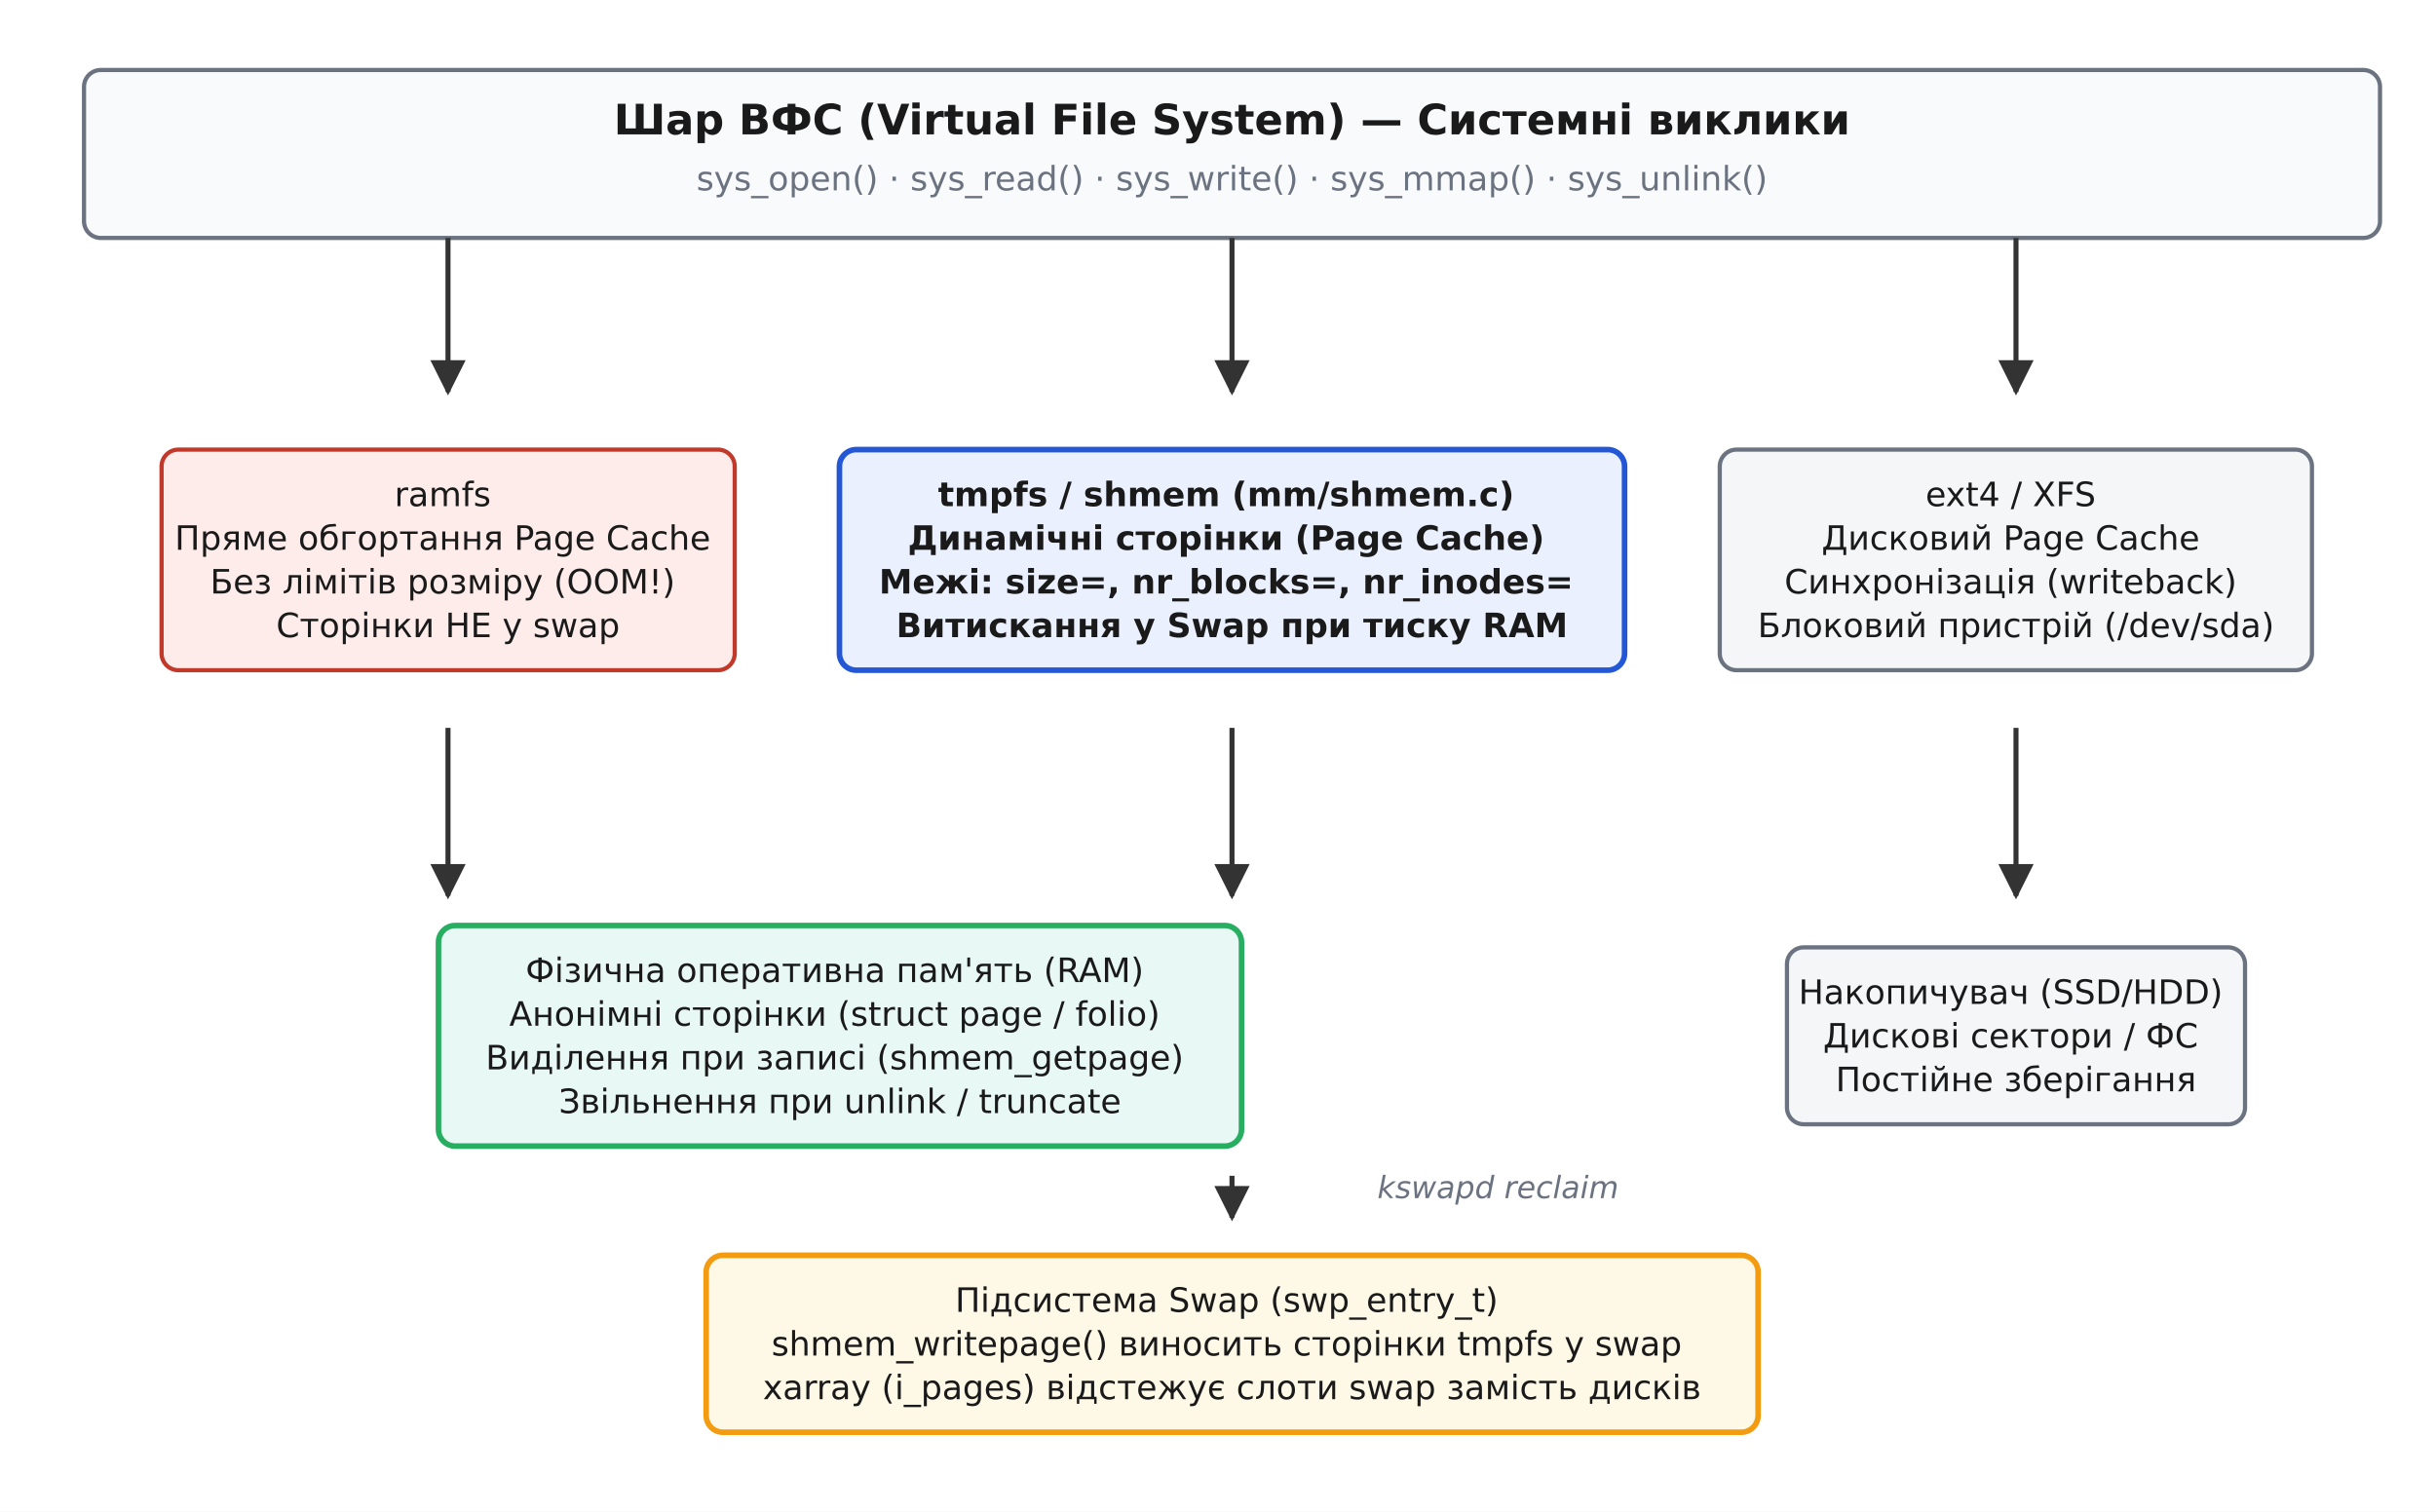
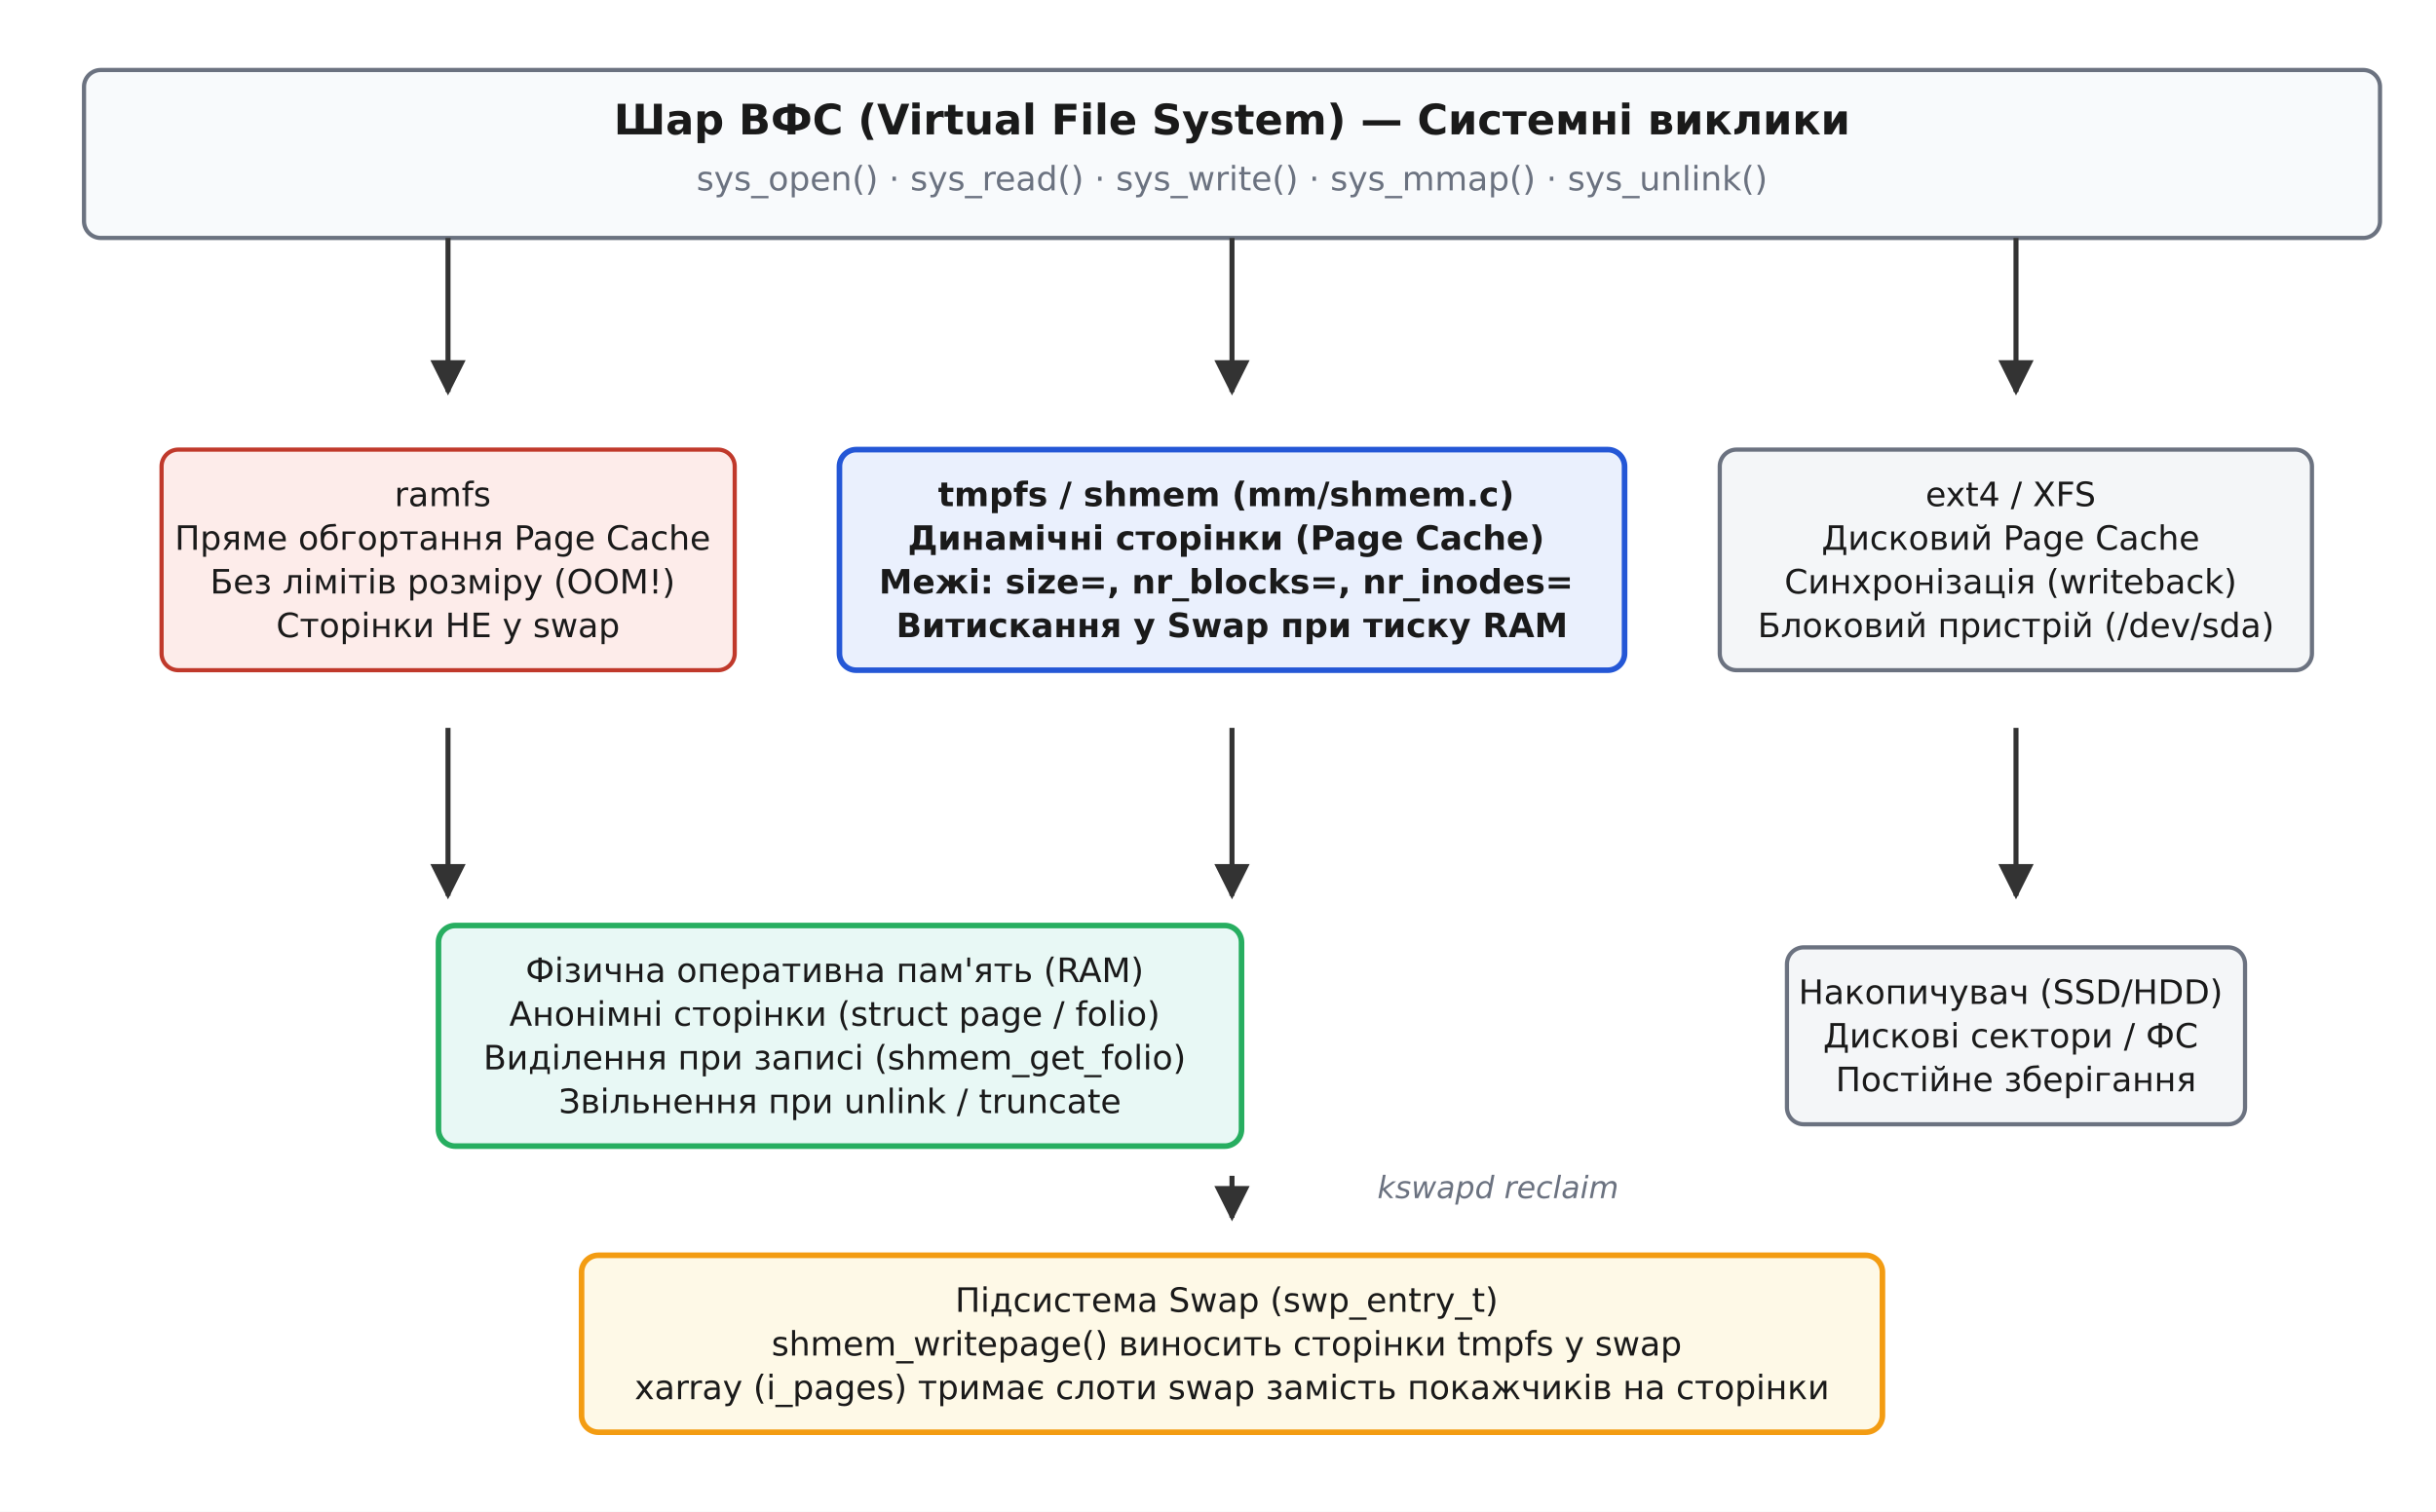
<svg xmlns="http://www.w3.org/2000/svg" viewBox="-10 -10 870 540" font-family="'Segoe UI', 'DejaVu Sans', Arial, sans-serif">
  <rect x="-10" y="-10" width="870" height="540" fill="#ffffff" />
  <defs>
    <marker id="arrow" viewBox="0 0 10 10" refX="9" refY="5" markerWidth="7" markerHeight="7" orient="auto-start-reverse">
      <path d="M0 0 L10 5 L0 10 z" fill="#333333" />
    </marker>
  </defs>
  <rect x="20.0" y="15.0" width="820.0" height="60.0" rx="6" fill="#f8fafc" stroke="#6b7280" stroke-width="1.5" />
  <text x="430.0" y="38.0" font-family="'Segoe UI', 'DejaVu Sans', Arial, sans-serif" font-size="15" fill="#1a1a1a" text-anchor="middle" font-weight="700">Шар ВФС (Virtual File System) — Системні виклики</text>
  <text x="430.0" y="58.0" font-family="'Segoe UI', 'DejaVu Sans', Arial, sans-serif" font-size="12" fill="#6b7280" text-anchor="middle">sys_open()  ·  sys_read()  ·  sys_write()  ·  sys_mmap()  ·  sys_unlink()</text>
  <line x1="150.0" y1="75.0" x2="150.0" y2="130.0" stroke="#333333" stroke-width="1.8" marker-end="url(#arrow)" />
  <line x1="430.0" y1="75.0" x2="430.0" y2="130.0" stroke="#333333" stroke-width="1.8" marker-end="url(#arrow)" />
  <line x1="710.0" y1="75.0" x2="710.0" y2="130.0" stroke="#333333" stroke-width="1.8" marker-end="url(#arrow)" />
  <rect x="47.7" y="150.6" width="204.7" height="78.8" rx="6" fill="#fdecea" stroke="#c0392b" stroke-width="1.5" />
  <text x="150.0" y="170.8" font-family="'Segoe UI', 'DejaVu Sans', Arial, sans-serif" font-size="12" fill="#1a1a1a" text-anchor="middle">
    <tspan x="150.0" dy="0.0">ramfs</tspan>
    <tspan x="150.0" dy="15.6">Пряме обгортання Page Cache</tspan>
    <tspan x="150.0" dy="15.6">Без лімітів розміру (OOM!)</tspan>
    <tspan x="150.0" dy="15.6">Сторінки НЕ у swap</tspan>
  </text>
  <rect x="289.8" y="150.6" width="280.4" height="78.8" rx="6" fill="#eaf0fd" stroke="#2457d6" stroke-width="2.0" />
  <text x="430.0" y="170.8" font-family="'Segoe UI', 'DejaVu Sans', Arial, sans-serif" font-size="12" fill="#1a1a1a" text-anchor="middle" font-weight="700">
    <tspan x="430.0" dy="0.0">tmpfs / shmem (mm/shmem.c)</tspan>
    <tspan x="430.0" dy="15.6">Динамічні сторінки (Page Cache)</tspan>
    <tspan x="430.0" dy="15.6">Межі: size=, nr_blocks=, nr_inodes=</tspan>
    <tspan x="430.0" dy="15.6">Витискання у Swap при тиску RAM</tspan>
  </text>
  <rect x="604.2" y="150.6" width="211.5" height="78.8" rx="6" fill="#f4f6f8" stroke="#6b7280" stroke-width="1.5" />
  <text x="710.0" y="170.8" font-family="'Segoe UI', 'DejaVu Sans', Arial, sans-serif" font-size="12" fill="#1a1a1a" text-anchor="middle">
    <tspan x="710.0" dy="0.0">ext4 / XFS</tspan>
    <tspan x="710.0" dy="15.6">Дисковий Page Cache</tspan>
    <tspan x="710.0" dy="15.6">Синхронізація (writeback)</tspan>
    <tspan x="710.0" dy="15.6">Блоковий пристрій (/dev/sda)</tspan>
  </text>
  <line x1="150.0" y1="250.0" x2="150.0" y2="310.0" stroke="#333333" stroke-width="1.8" marker-end="url(#arrow)" />
  <line x1="430.0" y1="250.0" x2="430.0" y2="310.0" stroke="#333333" stroke-width="1.8" marker-end="url(#arrow)" />
  <line x1="710.0" y1="250.0" x2="710.0" y2="310.0" stroke="#333333" stroke-width="1.8" marker-end="url(#arrow)" />
  <rect x="146.6" y="320.6" width="286.8" height="78.8" rx="6" fill="#e8f8f5" stroke="#27ae60" stroke-width="2.0" />
  <text x="290.0" y="340.8" font-family="'Segoe UI', 'DejaVu Sans', Arial, sans-serif" font-size="12" fill="#1a1a1a" text-anchor="middle">
    <tspan x="290.0" dy="0.0">Фізична оперативна пам'ять (RAM)</tspan>
    <tspan x="290.0" dy="15.6">Анонімні сторінки (struct page / folio)</tspan>
-     <tspan x="290.0" dy="15.6">Виділення при записі (shmem_getpage)</tspan>
+     <tspan x="290.0" dy="15.6">Виділення при записі (shmem_get_folio)</tspan>
    <tspan x="290.0" dy="15.6">Звільнення при unlink / truncate</tspan>
  </text>
  <rect x="628.2" y="328.4" width="163.6" height="63.2" rx="6" fill="#f4f6f8" stroke="#6b7280" stroke-width="1.5" />
  <text x="710.0" y="348.6" font-family="'Segoe UI', 'DejaVu Sans', Arial, sans-serif" font-size="12" fill="#1a1a1a" text-anchor="middle">
    <tspan x="710.0" dy="0.0">Накопичувач (SSD/HDD)</tspan>
    <tspan x="710.0" dy="15.6">Дискові сектори / ФС</tspan>
    <tspan x="710.0" dy="15.6">Постійне зберігання</tspan>
  </text>
  <line x1="430.0" y1="410.0" x2="430.0" y2="425.0" stroke="#333333" stroke-width="1.8" marker-end="url(#arrow)" />
  <text x="525.0" y="418.0" font-family="'Segoe UI', 'DejaVu Sans', Arial, sans-serif" font-size="11" fill="#6b7280" text-anchor="middle" font-style="italic">kswapd reclaim</text>
-   <rect x="242.2" y="438.4" width="375.7" height="63.2" rx="6" fill="#fef9e7" stroke="#f39c12" stroke-width="2.0" />
+   <rect x="197.7" y="438.4" width="464.6" height="63.2" rx="6" fill="#fef9e7" stroke="#f39c12" stroke-width="2.0" />
  <text x="430.0" y="458.6" font-family="'Segoe UI', 'DejaVu Sans', Arial, sans-serif" font-size="12" fill="#1a1a1a" text-anchor="middle">
    <tspan x="430.0" dy="0.0">Підсистема Swap (swp_entry_t)</tspan>
    <tspan x="430.0" dy="15.6">shmem_writepage() виносить сторінки tmpfs у swap</tspan>
-     <tspan x="430.0" dy="15.6">xarray (i_pages) відстежує слоти swap замість дисків</tspan>
+     <tspan x="430.0" dy="15.6">xarray (i_pages) тримає слоти swap замість покажчиків на сторінки</tspan>
  </text>
</svg>
